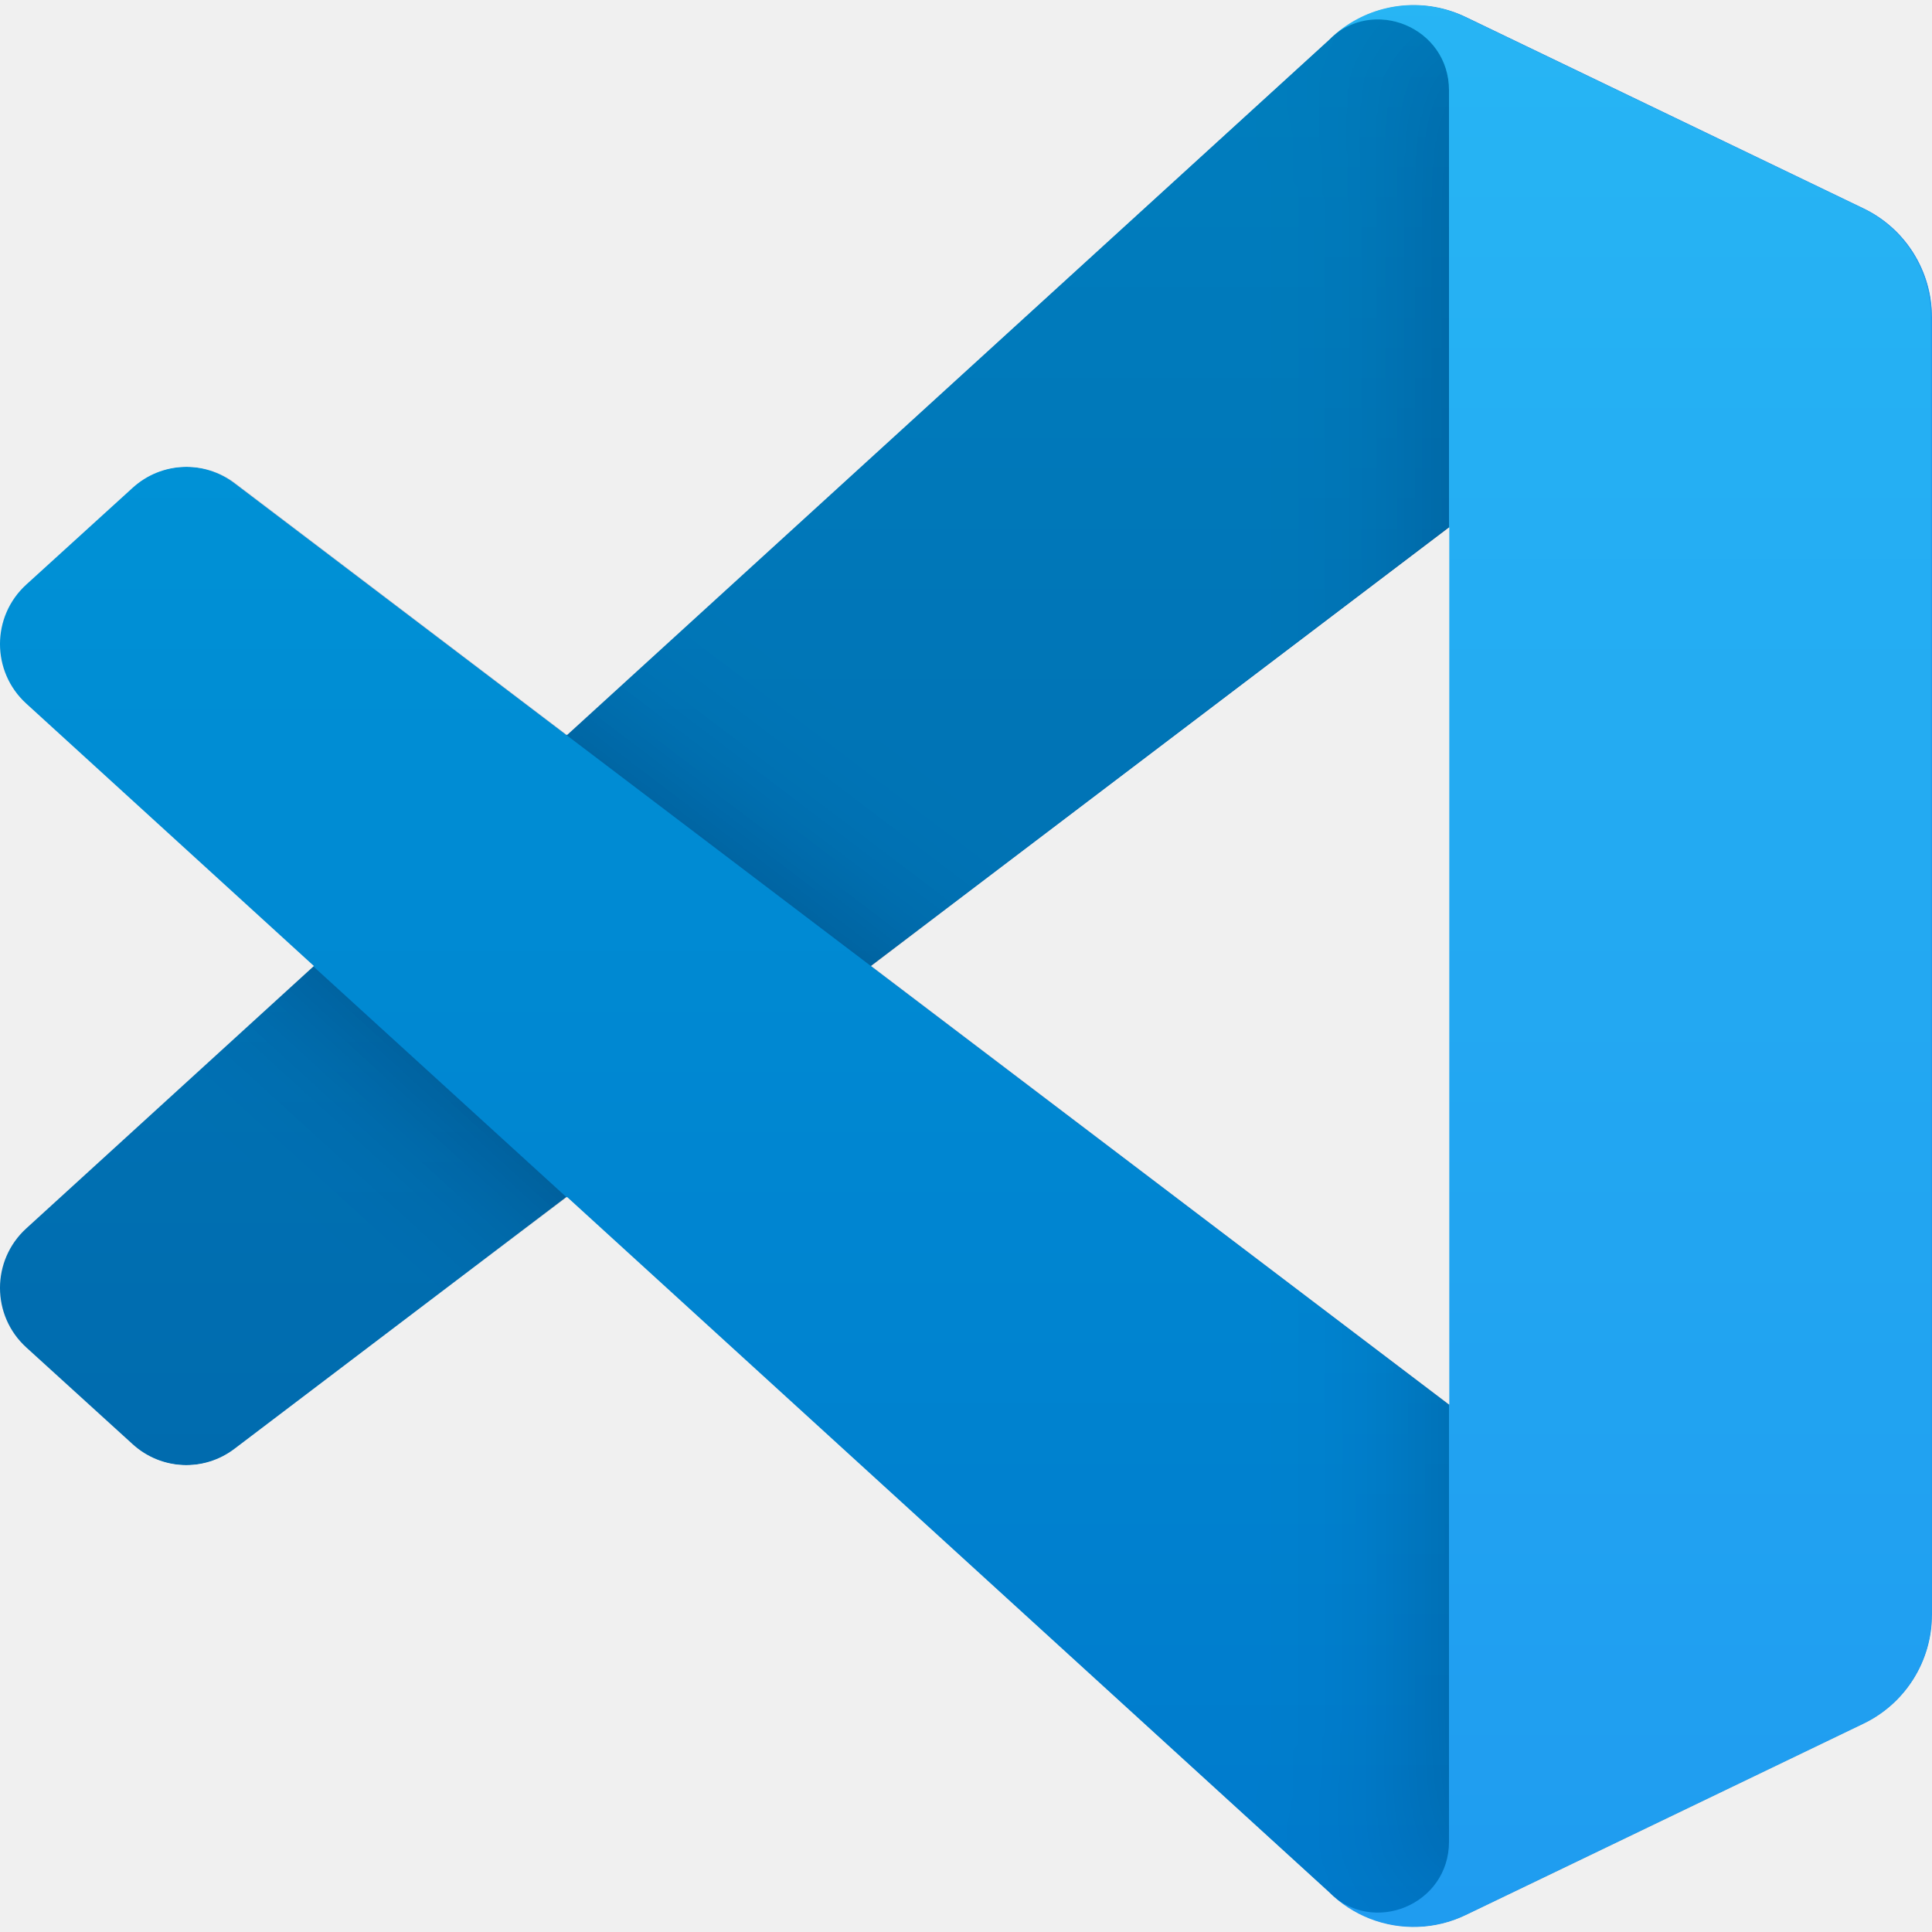
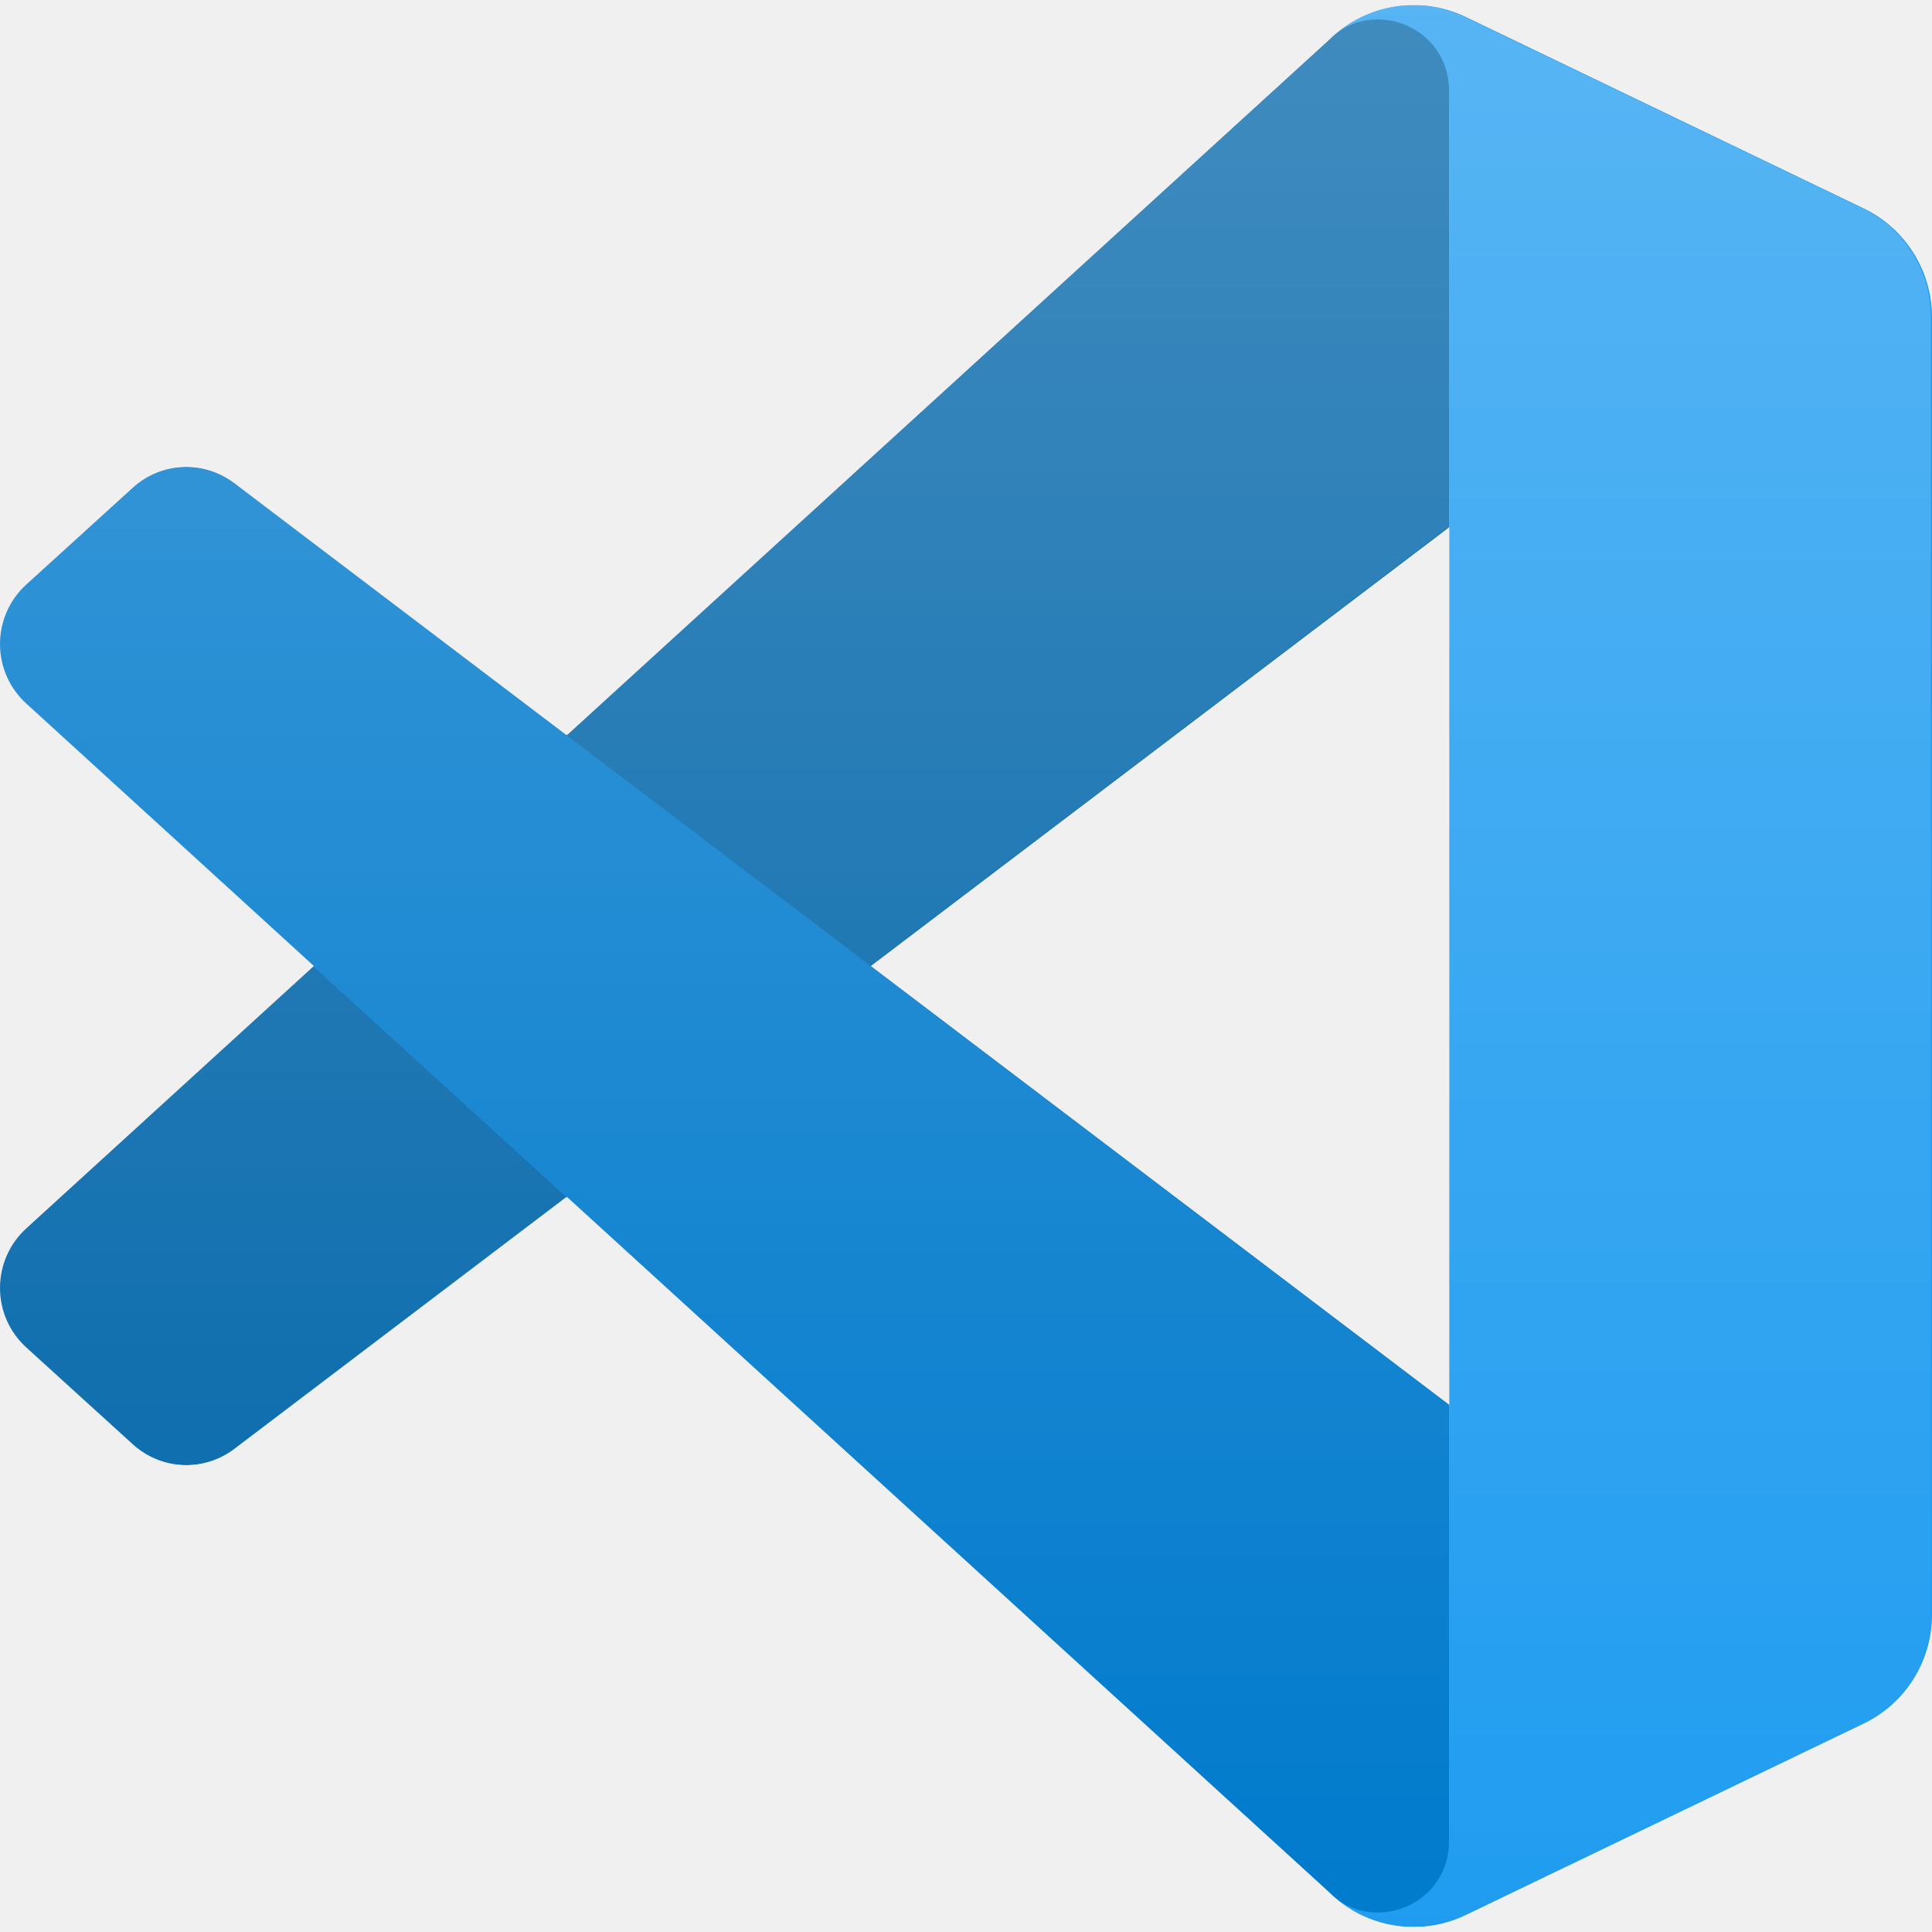
- <svg xmlns="http://www.w3.org/2000/svg" width="100" height="100" viewBox="0 0 100 100" fill="none">
-   <mask id="mask0" mask-type="alpha" maskUnits="userSpaceOnUse" x="0" y="0" width="100" height="100">
-     <path fill-rule="evenodd" clip-rule="evenodd" d="M70.912 99.317C72.487 99.931 74.283 99.891 75.873 99.126L96.461 89.22C98.624 88.179 100 85.989 100 83.587V16.413C100 14.011 98.624 11.822 96.461 10.781L75.873 0.874C73.786 -0.13 71.345 0.116 69.513 1.447C69.252 1.637 69.003 1.849 68.769 2.083L29.355 38.041L12.187 25.01C10.589 23.797 8.354 23.896 6.869 25.246L1.363 30.255C-0.453 31.906 -0.455 34.763 1.359 36.417L16.247 50L1.359 63.583C-0.455 65.237 -0.453 68.094 1.363 69.745L6.869 74.754C8.354 76.104 10.589 76.204 12.187 74.99L29.355 61.959L68.769 97.917C69.392 98.541 70.125 99.01 70.912 99.317ZM75.015 27.299L45.109 50L75.015 72.701V27.299Z" fill="white" />
+ <svg xmlns="http://www.w3.org/2000/svg" version="1.1" id="Layer_1" x="0px" y="0px" viewBox="0 0 256 256" style="enable-background:new 0 0 256 256" xml:space="preserve">
+   <style type="text/css">.st0{fill-rule:evenodd;clip-rule:evenodd;fill:#FFFFFF;filter:url(#Adobe_OpacityMaskFilter);} .st1{mask:url(#mask0_1_);} .st2{fill:#0065A9;} .st3{fill:#007ACC;} .st4{fill:#1F9CF0;} .st5{opacity:0.25;} .st6{fill-rule:evenodd;clip-rule:evenodd;fill:url(#SVGID_1_);}</style>
+   <defs>
+     <filter id="Adobe_OpacityMaskFilter" filterUnits="userSpaceOnUse" x="-0.16" y="0.66" width="256.16" height="254.68">
+       <feColorMatrix type="matrix" values="1 0 0 0 0 0 1 0 0 0 0 0 1 0 0 0 0 0 1 0" />
+     </filter>
+   </defs>
+   <mask maskUnits="userSpaceOnUse" x="-0.16" y="0.66" width="256.16" height="254.68" id="mask0_1_">
+     <path class="st0" d="M181.53,254.25c4.03,1.57,8.63,1.47,12.7-0.49l52.71-25.36c5.54-2.66,9.06-8.27,9.06-14.42V42.02 c0-6.15-3.52-11.75-9.06-14.42L194.23,2.24c-5.34-2.57-11.59-1.94-16.28,1.47c-0.67,0.49-1.31,1.03-1.91,1.63L75.15,97.39 L31.2,64.02c-4.09-3.11-9.81-2.85-13.61,0.61L3.49,77.45c-4.65,4.23-4.65,11.54-0.01,15.77L41.59,128L3.48,162.77 c-4.64,4.24-4.64,11.55,0.01,15.78l14.1,12.82c3.8,3.46,9.52,3.71,13.61,0.61l43.95-33.36l100.9,92.05 C177.65,252.26,179.52,253.47,181.53,254.25z M192.04,69.89L115.48,128l76.56,58.12V69.89z" />
  </mask>
-   <g mask="url(#mask0)">
-     <path d="M96.461 10.796L75.857 0.876C73.472 -0.273 70.622 0.212 68.75 2.083L1.299 63.583C-0.516 65.237 -0.514 68.094 1.303 69.745L6.813 74.754C8.298 76.104 10.535 76.204 12.134 74.99L93.361 13.37C96.086 11.303 100 13.246 100 16.667V16.427C100 14.027 98.625 11.838 96.461 10.796Z" fill="#0065A9" />
-     <g filter="url(#filter0_d)">
-       <path d="M96.461 89.204L75.857 99.124C73.472 100.273 70.622 99.788 68.75 97.917L1.299 36.417C-0.516 34.763 -0.514 31.906 1.303 30.255L6.813 25.246C8.298 23.896 10.535 23.796 12.134 25.009L93.361 86.63C96.086 88.697 100 86.754 100 83.333V83.573C100 85.974 98.625 88.162 96.461 89.204Z" fill="#007ACC" />
+   <g class="st1">
+     <path class="st2" d="M246.94,27.64l-52.75-25.4c-6.1-2.94-13.4-1.7-18.19,3.09L3.32,162.77c-4.64,4.24-4.64,11.55,0.01,15.78 l14.1,12.82c3.8,3.46,9.53,3.71,13.62,0.61L239,34.23c6.98-5.29,17-0.32,17,8.44v-0.61C256,35.91,252.48,30.3,246.94,27.64z" />
+     <g>
+       <path class="st3" d="M246.94,228.36l-52.75,25.4c-6.1,2.94-13.4,1.7-18.19-3.09L3.32,93.23c-4.64-4.23-4.64-11.55,0.01-15.77 l14.1-12.82c3.8-3.46,9.53-3.71,13.62-0.61L239,221.77c6.98,5.29,17,0.32,17-8.44v0.61C256,220.09,252.48,225.7,246.94,228.36z" />
    </g>
-     <g filter="url(#filter1_d)">
-       <path d="M75.858 99.126C73.472 100.274 70.622 99.788 68.75 97.917C71.056 100.223 75 98.59 75 95.328V4.672C75 1.41 71.056 -0.223 68.75 2.083C70.622 0.211 73.472 -0.274 75.858 0.874L96.459 10.781C98.623 11.822 100 14.011 100 16.413V83.587C100 85.989 98.623 88.179 96.459 89.22L75.858 99.126Z" fill="#1F9CF0" />
+     <g>
+       <path class="st4" d="M194.2,253.76c-6.11,2.94-13.4,1.7-18.2-3.1c5.9,5.9,16,1.72,16-6.63V11.96c0-8.35-10.1-12.53-16-6.63 c4.79-4.79,12.09-6.03,18.2-3.1l52.74,25.36c5.54,2.67,9.07,8.27,9.07,14.42v171.97c0,6.15-3.52,11.75-9.07,14.42L194.2,253.76z" />
    </g>
-     <g style="mix-blend-mode:overlay" opacity="0.25">
-       <path fill-rule="evenodd" clip-rule="evenodd" d="M70.851 99.317C72.426 99.931 74.222 99.891 75.812 99.126L96.4 89.22C98.563 88.179 99.939 85.989 99.939 83.587V16.413C99.939 14.011 98.564 11.822 96.4 10.781L75.812 0.874C73.725 -0.13 71.284 0.116 69.453 1.447C69.191 1.637 68.942 1.849 68.708 2.083L29.294 38.041L12.126 25.01C10.528 23.796 8.293 23.896 6.809 25.246L1.302 30.255C-0.513 31.906 -0.515 34.763 1.298 36.417L16.186 50L1.298 63.583C-0.515 65.237 -0.513 68.094 1.302 69.745L6.809 74.754C8.293 76.104 10.528 76.204 12.126 74.99L29.294 61.959L68.708 97.917C69.332 98.54 70.064 99.01 70.851 99.317ZM74.954 27.299L45.048 50L74.954 72.701V27.299Z" fill="url(#paint0_linear)" />
+     <g class="st5">
+       <linearGradient id="SVGID_1_" gradientUnits="userSpaceOnUse" x1="127.844" y1="257.34" x2="127.844" y2="2.66" gradientTransform="matrix(1 0 0 -1 0 258)">
+         <stop offset="0" style="stop-color:#FFFFFF" />
+         <stop offset="1" style="stop-color:#FFFFFF;stop-opacity:0" />
+       </linearGradient>
+       <path class="st6" d="M181.38,254.25c4.03,1.57,8.63,1.47,12.7-0.49l52.71-25.36c5.54-2.66,9.06-8.27,9.06-14.42V42.02 c0-6.15-3.52-11.75-9.06-14.42L194.08,2.24c-5.34-2.57-11.59-1.94-16.28,1.47c-0.67,0.49-1.31,1.03-1.91,1.63L74.99,97.39 L31.04,64.02c-4.09-3.11-9.81-2.85-13.61,0.61L3.33,77.45c-4.65,4.23-4.65,11.54-0.01,15.78L41.44,128L3.32,162.77 c-4.64,4.24-4.64,11.55,0.01,15.78l14.1,12.82c3.8,3.46,9.52,3.71,13.61,0.61l43.95-33.36l100.9,92.05 C177.49,252.26,179.36,253.47,181.38,254.25z M191.88,69.89L115.32,128l76.56,58.12V69.89z" />
    </g>
  </g>
-   <defs>
-     <filter id="filter0_d" x="-8.394" y="15.829" width="116.727" height="92.246" filterUnits="userSpaceOnUse" color-interpolation-filters="sRGB">
-       <feFlood flood-opacity="0" result="BackgroundImageFix" />
-       <feColorMatrix in="SourceAlpha" type="matrix" values="0 0 0 0 0 0 0 0 0 0 0 0 0 0 0 0 0 0 127 0" />
-       <feOffset />
-       <feGaussianBlur stdDeviation="4.167" />
-       <feColorMatrix type="matrix" values="0 0 0 0 0 0 0 0 0 0 0 0 0 0 0 0 0 0 0.25 0" />
-       <feBlend mode="overlay" in2="BackgroundImageFix" result="effect1_dropShadow" />
-       <feBlend mode="normal" in="SourceGraphic" in2="effect1_dropShadow" result="shape" />
-     </filter>
-     <filter id="filter1_d" x="60.417" y="-8.076" width="47.917" height="116.151" filterUnits="userSpaceOnUse" color-interpolation-filters="sRGB">
-       <feFlood flood-opacity="0" result="BackgroundImageFix" />
-       <feColorMatrix in="SourceAlpha" type="matrix" values="0 0 0 0 0 0 0 0 0 0 0 0 0 0 0 0 0 0 127 0" />
-       <feOffset />
-       <feGaussianBlur stdDeviation="4.167" />
-       <feColorMatrix type="matrix" values="0 0 0 0 0 0 0 0 0 0 0 0 0 0 0 0 0 0 0.25 0" />
-       <feBlend mode="overlay" in2="BackgroundImageFix" result="effect1_dropShadow" />
-       <feBlend mode="normal" in="SourceGraphic" in2="effect1_dropShadow" result="shape" />
-     </filter>
-     <linearGradient id="paint0_linear" x1="49.939" y1="0.258" x2="49.939" y2="99.742" gradientUnits="userSpaceOnUse">
-       <stop stop-color="white" />
-       <stop offset="1" stop-color="white" stop-opacity="0" />
-     </linearGradient>
-   </defs>
</svg>
